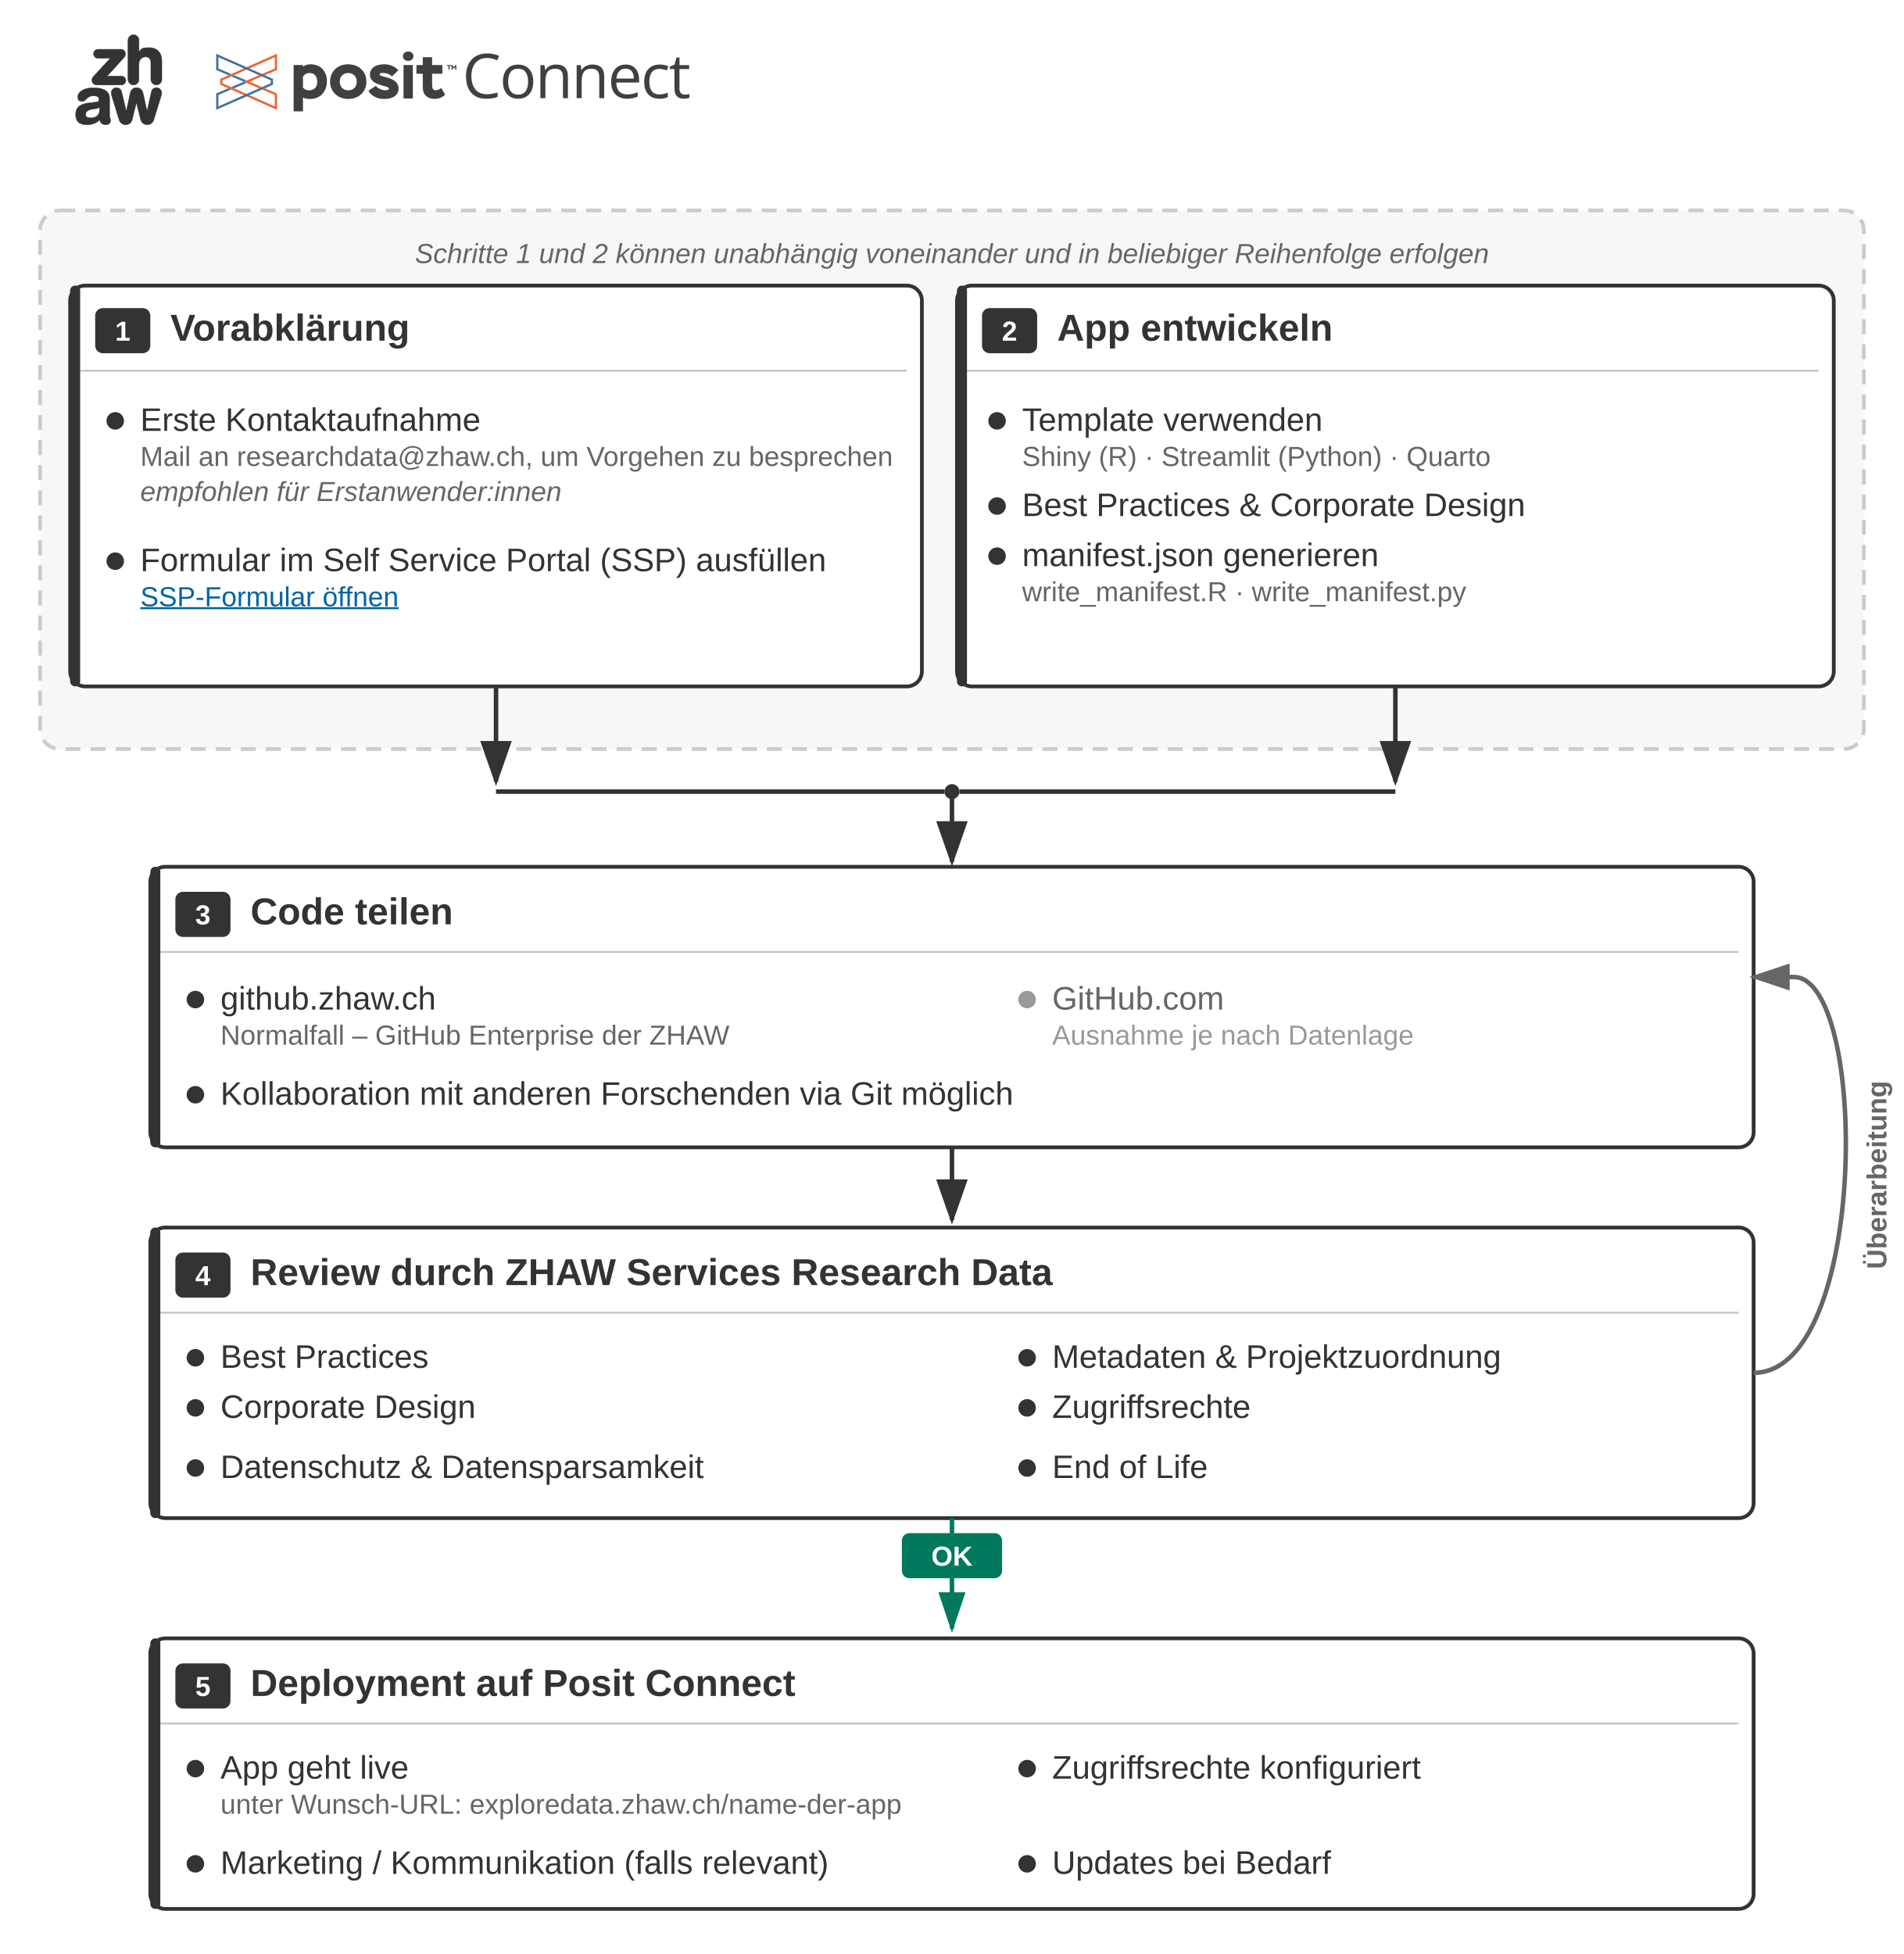
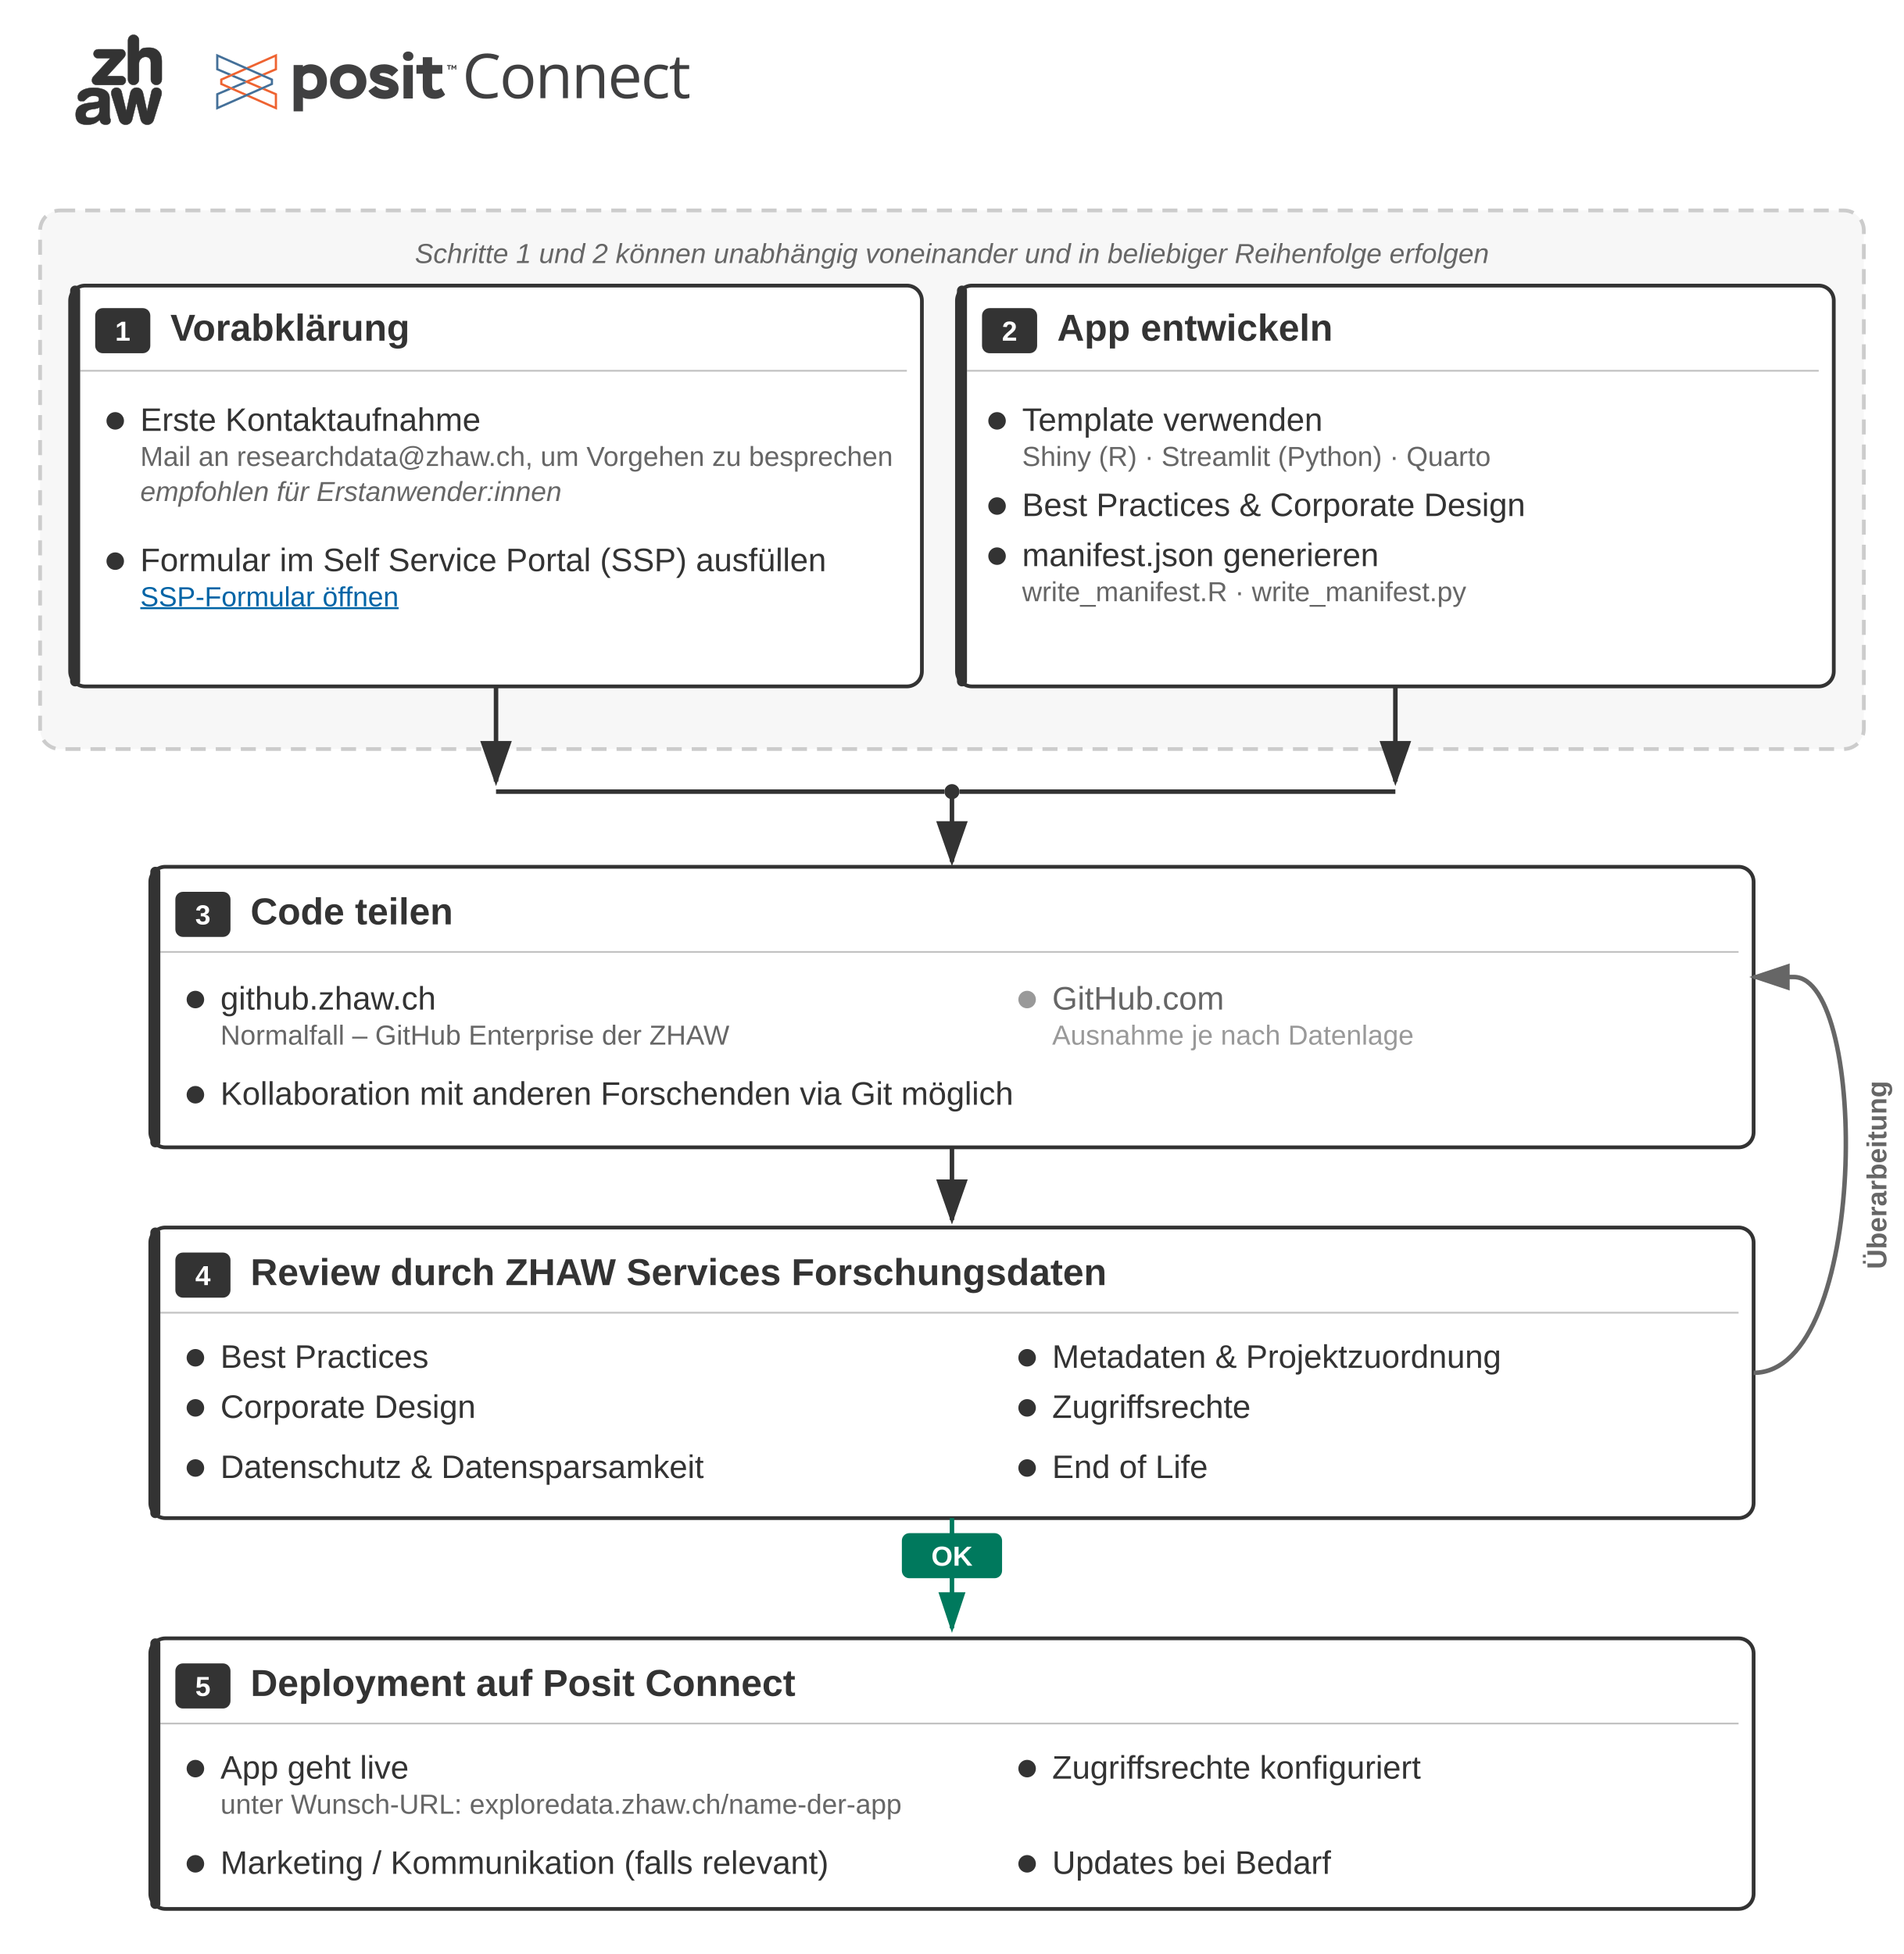
<svg xmlns="http://www.w3.org/2000/svg" viewBox="0 0 760 780" role="img" font-family="Arial, sans-serif">
  <defs>
    <marker id="a" markerWidth="10" markerHeight="7" refX="9" refY="3.5" orient="auto">
      <polygon points="0 0,10 3.5,0 7" fill="#333333" />
    </marker>
    <marker id="ag" markerWidth="9" markerHeight="6" refX="8" refY="3" orient="auto">
      <polygon points="0 0,9 3,0 6" fill="#00795d" />
    </marker>
    <marker id="ar" markerWidth="9" markerHeight="6" refX="8" refY="3" orient="auto">
      <polygon points="0 0,9 3,0 6" fill="#666666" />
    </marker>
  </defs>
  <rect width="760" height="780" fill="#ffffff" />
  <g transform="translate(28,12) scale(0.15625)" role="img">
    <rect width="256" height="256" fill="none" />
    <path fill="#333333" stroke="#333333" d="M208,156.1s-.4,1.6-.4,1.6l-.6,2.4s-9.2,40.7-10.6,47.2c-.4-1.7-9.2-42.3-9.2-42.3-.4-1.7-.9-4-1.6-6.1l-.6-1.7c-2.6-6.2-8.5-10.1-15.2-10.1s-12.2,3.7-14.9,9.5c-.5,1.2-.9,2.6-1.3,4.1-.4,1.5-.7,3-1,4.3,0,0-7.8,36.5-9.1,42.5-.4-1.6-11.4-47.4-11.4-47.4l-.5-1.9c-.3-1.2-.6-2.1-.9-3-2.1-4.9-6.9-8.1-12.3-8.1-3.9,0-7.6,1.7-10.2,4.6-1.9,2.2-3,4.9-3.2,7.7,0,0,0,.6,0,.6,0,.8,0,1.6.1,2.4.3,2.8,1,5,1.6,7.1l17.9,58.1.4,1.2.9,2.7c2.7,6.3,9,10.4,15.8,10.4h.1c7.1,0,13.4-4.3,16.1-11,0,0,.8-2.9.8-2.9h0s.1-.6.1-.6c0,0,10.2-40.5,10.5-41.9.4,1.5,10.7,42.5,10.7,42.5l.8,2.7c2.5,6.7,9,11.2,16.2,11.2h.1c6.7,0,12.9-4,15.7-10.1.4-1,.7-2,1.1-3.2l.3-1,17.9-58.1c.7-2.1,1.4-4.4,1.6-7.1,0-.8.1-1.6.1-2.4v-.6c-.2-2.9-1.4-5.6-3.2-7.7-2.6-2.9-6.3-4.6-10.2-4.6-5.7,0-10.8,3.7-12.6,9Z" />
    <path fill="#333333" stroke="#333333" d="M147.8,26v100.2c0,7.7,6.3,14,14,14s13.9-6.2,14-13.8v-40.5c0-10.8,8.7-17.4,16.8-17.4,11.8,0,13.6,9.5,13.6,15.1v42.8c.1,7.6,6.4,13.7,14,13.8,7.7,0,14-6.3,14-14v-47.4c0-21.2-12.2-33.9-32.5-33.9s-19.2,3.6-25.8,10.3v-29.5c-.1-7.6-6.4-13.7-14-13.7-7.7,0-14,6.3-14,14Z" />
    <path fill="#333333" stroke="#333333" d="M102.3,226.4c-.7-2.5-1.6-5.6-1.6-11.7v-40.9c0-17.1-14.6-26.4-41-26.4s-40.1,11.8-40.1,23,5.1,11.3,11.3,11.3,5.2-1,7.2-2.6c1.2-.9,2.4-2,3.6-3.2,3.8-3.7,8-7.8,17.9-7.8s14,2.3,14,8.6-3.1,6.9-9.3,7.6l-14.9,1.7c-17.5,2-35.3,7.1-35.3,29.5s14.7,26.3,29,26.3,23.7-4,32.4-12.6c1.4,8.1,6.7,12.6,15.4,12.6s12.4-4.7,12.4-10.7-.4-3-.9-4.6ZM74.9,206.7c0,9-8.2,17.7-21.6,17.7s-13.5-4.5-13.5-10,5.5-10.5,15.7-12l8.9-1.3c2.8-.5,7.9-1.3,10.5-3.8v9.5Z" />
    <path fill="#333333" stroke="#333333" d="M71.3,49.3c-1.3,0-2.6.2-3.8.5-4.7,1.5-7.8,5.9-7.8,10.8,0,4.9,3.1,9.3,7.8,10.8,1.2.4,2.5.5,3.8.5h31.2c-1.2,1.3-43.2,47-43.2,47-2.4,2.6-3.6,6-3.6,10.1v.5c.3,4.9,4.1,10.4,11.9,10.8h.8s62.2,0,62.2,0c1.3,0,2.6-.2,3.9-.6,4.7-1.5,7.8-5.9,7.8-10.8s-3.1-9.2-7.8-10.8h0c-1.2-.4-2.5-.6-3.9-.6h-36c1.2-1.3,42.4-46.5,42.4-46.5,2.7-2.9,4.3-6.4,4.3-9.4v-1.2c-.2-2.1-.6-3.9-1.5-5.5-1.3-2.5-3.4-4.3-6.1-5.2-1.3-.4-2.7-.6-4.3-.6h-58Z" />
  </g>
  <g transform="translate(86,19) scale(0.1368)" role="img">
    <style type="text/css">
	.st0{fill:#404041;}
	.st1{fill:#EE6331;}
	.st2{fill:#447099;}
</style>
    <g id="full-rgb">
      <path id="fullLogo" class="st0" d="M228.2,50.8h27.2v5.1c5.1-4.7,14.3-7.2,21.8-7.2c29.7,0,48.1,20.5,48.1,49.4   c0,29.7-19.2,51.9-48.9,51.9c-9.4,0-18-1.5-21-4.9v41h-27.3V50.8H228.2z M255.4,85.2v31.2c3,4.5,9.6,8.3,17.3,8.3   c15.2,0,24.4-9.6,24.4-24.4c0-17.3-8.6-26.1-22.9-26.1C266.3,73.9,259,78.2,255.4,85.2z" />
      <path id="fullLogo-2" class="st0" d="M387.3,48.7c31.2,0,53.2,21.2,53.2,50.7c0,29.3-22,50.5-53.2,50.5   c-30.3,0-52.8-21.2-52.8-50.6C334.5,70,356.1,48.7,387.3,48.7z M387.3,124.7c14.8,0,25-9.4,25-25.2c0-16.2-11.3-25.4-25-25.4   s-24.6,9.2-24.6,25.4C362.7,113.8,372.6,124.7,387.3,124.7z" />
      <path id="fullLogo-3" class="st0" d="M450.8,79c0-18.8,15.6-30.3,42.1-30.3c18.6,0,34.4,8.7,40.6,17.7l-18.6,17.8   c-6.4-6.6-15.2-10.2-27.4-10.2c-5.1,0-8.5,1.1-8.5,4.7c0,8.5,55.4,5.8,55.4,40.4c0,21.4-19.2,30.8-41.3,30.8   c-23.9,0-39.8-10.9-46.8-23.7l21.6-14.7c5.3,6.8,16.2,13,28.2,13c6.6,0,10.1-1.7,10.1-5.3C506.2,109.8,450.8,112.3,450.8,79z" />
      <path id="fullLogo-4" class="st0" d="M562.5,11.4c8.8,0,15.2,5.8,15.2,13.5c0,8.1-6.4,13.9-15.2,13.9c-9.6,0-15.4-5.8-15.4-13.9   C547.1,17.2,553.5,11.4,562.5,11.4z M548.8,50.8H576v97.7h-27.2V50.8z" />
      <path id="fullLogo-5" class="st0" d="M586.5,50.8H605V28.1h27.2v22.7h29.9v25.4h-29.9V108c0,11.8,2.6,16.3,10,16.3   c6.4,0,11.5-2.3,16.7-6.4l11.3,19.3c-6.8,7.1-17.3,12.4-30.6,12.4c-20.5,0-34.6-11.1-34.6-33.6V76.2h-18.6L586.5,50.8z" />
      <path id="fullLogo-6" class="st0" d="M675.7,50.9h11.7v2.8H683v10.7h-3V53.7h-4.3V50.9z" />
      <path id="fullLogo-7" class="st0" d="M688.9,50.9h2.8l4.3,6.5l4.1-6.5h2.7v13.5h-3v-8.1l-3.5,5.4h-0.8l-3.6-5.4v8.2h-3V50.9z" />
      <polygon id="fullLogo-8" class="st1" points="38,80.6 46.2,77 82.9,60.8 90.9,57.2 179.7,18 179.7,65.3 143.8,80.6 135.7,77    173.2,61 173.2,27.9 98.9,60.8 90.9,64.3 54.3,80.5 46.2,84.1 20.3,95.5 20.3,104 45.8,115.3 53.9,118.9 91.5,135.4 99.5,139    173.2,171.6 173.2,138.1 136.1,122.3 144.2,118.7 179.7,133.9 179.7,181.5 91.5,142.6 83.6,139 45.8,122.3 37.6,118.7 13.8,108.2    13.8,91.3  " />
      <polygon class="st1" points="99.2,99.6 135.6,84.1 127.5,80.5 82.6,99.6 127.9,118.9 136,115.3  " />
      <polygon id="fullLogo-9" class="st2" points="45.8,115.3 53.9,118.9 90.9,103.1 82.7,99.6  " />
      <polygon id="fullLogo-10" class="st2" points="54.3,80.5 46.2,84.1 82.7,99.6 90.9,96.1  " />
      <polygon id="fullLogo-11" class="st2" points="143.8,80.6 135.7,77 98.9,60.8 90.9,57.2 2.1,18 2.1,65.3 38,80.6 46.2,77 8.6,61    8.6,27.9 82.9,60.8 90.9,64.3 127.5,80.5 135.6,84.1 161.6,95.5 161.6,104 136.1,115.3 127.9,118.9 90.4,135.4 82.4,139 8.6,171.6    8.6,138.1 45.8,122.3 37.6,118.7 2.1,133.9 2.1,181.5 90.3,142.6 98.3,139 136.1,122.3 144.2,118.7 168,108.2 168,91.3  " />
    </g>
    <g>
      <g>
        <path class="st0" d="M792.6,30.3c-7.1,0-13.5,1.2-19.1,3.6c-5.7,2.4-10.5,5.9-14.4,10.5c-4,4.6-7,10.2-9.1,16.7s-3.2,13.8-3.2,22    c0,10.8,1.7,20.1,5.1,28.1c3.4,7.9,8.4,14.1,15.1,18.4c6.7,4.3,15.1,6.5,25.2,6.5c5.7,0,11.1-0.5,16.2-1.5c5.1-1,10-2.2,14.8-3.6    v13c-4.7,1.8-9.6,3.1-14.8,3.9c-5.2,0.8-11.3,1.3-18.4,1.3c-13.1,0-24-2.7-32.7-8.1c-8.8-5.4-15.3-13.1-19.7-23    c-4.4-9.9-6.5-21.6-6.5-35.1c0-9.7,1.4-18.6,4.1-26.7c2.7-8.1,6.7-15,12-20.9c5.2-5.9,11.7-10.4,19.3-13.6    c7.6-3.2,16.4-4.8,26.3-4.8c6.5,0,12.8,0.6,18.8,1.9c6,1.3,11.5,3.1,16.3,5.5l-6,12.7c-4.1-1.9-8.6-3.5-13.5-4.9    C803.6,31,798.3,30.3,792.6,30.3z" />
        <path class="st0" d="M927.4,99.2c0,7.9-1,15-3.1,21.2c-2.1,6.2-5,11.5-8.9,15.7c-3.9,4.3-8.5,7.5-14,9.8    c-5.5,2.3-11.7,3.4-18.6,3.4c-6.4,0-12.3-1.1-17.7-3.4s-10-5.5-13.9-9.8c-3.9-4.3-6.9-9.5-9.1-15.7c-2.1-6.2-3.2-13.3-3.2-21.2    c0-10.5,1.8-19.5,5.4-26.9c3.6-7.4,8.7-13.1,15.3-17c6.6-3.9,14.6-5.8,23.8-5.8c8.8,0,16.5,2,23.1,5.9c6.6,3.9,11.7,9.6,15.4,17    C925.6,79.7,927.4,88.7,927.4,99.2z M854.1,99.2c0,7.7,1,14.4,3.1,20.1c2.1,5.7,5.2,10.1,9.5,13.2c4.3,3.1,9.8,4.7,16.5,4.7    c6.7,0,12.2-1.6,16.5-4.7c4.3-3.1,7.5-7.5,9.5-13.2c2.1-5.7,3.1-12.4,3.1-20.1c0-7.7-1-14.3-3.1-19.9c-2.1-5.6-5.2-9.9-9.5-13    c-4.3-3-9.8-4.6-16.6-4.6c-10,0-17.4,3.3-22,9.9C856.4,78.3,854.1,87.4,854.1,99.2z" />
        <path class="st0" d="M993.8,49.4c11.4,0,20.1,2.8,25.9,8.4c5.9,5.6,8.8,14.6,8.8,26.9v62.8h-14.4V85.7c0-8-1.8-14-5.5-18    c-3.7-4-9.3-6-16.8-6c-10.7,0-18.2,3-22.5,9.1c-4.3,6-6.5,14.8-6.5,26.3v50.4h-14.6V51.2h11.8l2.2,13.9h0.8    c2.1-3.4,4.7-6.3,7.8-8.6c3.2-2.3,6.7-4.1,10.6-5.3C985.3,50,989.4,49.4,993.8,49.4z" />
        <path class="st0" d="M1099.7,49.4c11.4,0,20.1,2.8,25.9,8.4c5.9,5.6,8.8,14.6,8.8,26.9v62.8H1120V85.7c0-8-1.8-14-5.5-18    c-3.7-4-9.3-6-16.8-6c-10.7,0-18.2,3-22.5,9.1c-4.3,6-6.5,14.8-6.5,26.3v50.4H1054V51.2h11.8l2.2,13.9h0.8    c2.1-3.4,4.7-6.3,7.8-8.6c3.2-2.3,6.7-4.1,10.6-5.3C1091.2,50,1095.3,49.4,1099.7,49.4z" />
        <path class="st0" d="M1197,49.4c8.2,0,15.2,1.8,21.1,5.4c5.9,3.6,10.3,8.7,13.4,15.2c3.1,6.5,4.7,14.2,4.7,22.9v9.1h-66.5    c0.2,11.3,3,19.9,8.4,25.8c5.4,5.9,13.1,8.9,23,8.9c6.1,0,11.5-0.6,16.2-1.7c4.7-1.1,9.5-2.8,14.6-4.9V143    c-4.9,2.2-9.7,3.8-14.5,4.7c-4.8,1-10.4,1.5-16.9,1.5c-9.3,0-17.3-1.9-24.2-5.7c-6.9-3.8-12.2-9.3-16-16.7    c-3.8-7.3-5.7-16.3-5.7-26.9c0-10.4,1.7-19.3,5.2-26.9c3.5-7.6,8.4-13.4,14.8-17.5C1180.9,51.5,1188.4,49.4,1197,49.4z     M1196.8,61.4c-7.8,0-14,2.5-18.6,7.6c-4.6,5.1-7.4,12.2-8.3,21.4h51c-0.1-5.7-1-10.8-2.7-15.2c-1.7-4.4-4.4-7.8-7.9-10.2    C1206.9,62.6,1202.3,61.4,1196.8,61.4z" />
        <path class="st0" d="M1295.1,149.3c-8.7,0-16.3-1.8-22.9-5.4c-6.6-3.6-11.8-9-15.5-16.3c-3.7-7.3-5.5-16.6-5.5-27.7    c0-11.7,1.9-21.2,5.8-28.6c3.9-7.4,9.3-12.9,16.1-16.5c6.9-3.6,14.6-5.4,23.4-5.4c4.8,0,9.4,0.5,13.9,1.5s8.2,2.2,11,3.6    l-4.4,12.2c-2.9-1.2-6.3-2.2-10.2-3.2c-3.8-0.9-7.4-1.4-10.8-1.4c-6.7,0-12.2,1.4-16.7,4.3c-4.4,2.9-7.7,7.1-9.9,12.7    c-2.2,5.6-3.3,12.4-3.3,20.6c0,7.8,1.1,14.4,3.2,20c2.1,5.5,5.3,9.7,9.6,12.6c4.2,2.9,9.6,4.4,16,4.4c5.1,0,9.7-0.5,13.8-1.6    c4.1-1.1,7.8-2.4,11.2-3.8v13c-3.2,1.6-6.8,2.9-10.8,3.8S1300.5,149.3,1295.1,149.3z" />
        <path class="st0" d="M1369.3,137.3c2.4,0,4.9-0.2,7.4-0.6c2.5-0.4,4.6-0.9,6.2-1.5v11.3c-1.7,0.8-4.1,1.4-7.1,1.9    c-3,0.5-6,0.8-8.8,0.8c-5.1,0-9.7-0.9-13.9-2.7c-4.2-1.8-7.5-4.8-10-9.1c-2.5-4.3-3.7-10.2-3.7-17.8V62.6h-13.7v-7.1l13.8-5.7    l5.8-20.9h8.8v22.3h28.2v11.4H1354v56.7c0,6,1.4,10.5,4.2,13.5C1361,135.8,1364.7,137.3,1369.3,137.3z" />
      </g>
    </g>
  </g>
  <g transform="translate(0,68)">
    <rect x="16" y="16" width="728" height="215" rx="8" fill="#f7f7f7" stroke="#cccccc" stroke-width="1.5" stroke-dasharray="6,4" />
    <text x="380" y="37" font-size="11" fill="#666666" text-anchor="middle" font-style="italic">Schritte 1 und 2 können unabhängig voneinander und in beliebiger Reihenfolge erfolgen</text>
    <rect x="28" y="46" width="340" height="160" rx="6" fill="white" stroke="#333333" stroke-width="1.5" />
    <rect x="28" y="46" width="4" height="160" rx="2" fill="#333333" />
    <rect x="38" y="55" width="22" height="18" rx="3" fill="#333333" />
    <text x="49" y="68" font-size="11" fill="white" font-weight="bold" text-anchor="middle">1</text>
    <text x="68" y="68" font-size="15" fill="#333333" font-weight="bold">Vorabklärung</text>
    <line x1="32" y1="80" x2="362" y2="80" stroke="#333333" stroke-width="0.7" opacity="0.3" />
    <circle cx="46" cy="100" r="3.5" fill="#333333" />
    <text x="56" y="104" font-size="13" fill="#333333">Erste Kontaktaufnahme</text>
    <text x="56" y="118" font-size="11" fill="#666666">Mail an researchdata@zhaw.ch, um Vorgehen zu besprechen</text>
    <text x="56" y="132" font-size="11" fill="#666666" font-style="italic">empfohlen für Erstanwender:innen</text>
    <circle cx="46" cy="156" r="3.5" fill="#333333" />
    <text x="56" y="160" font-size="13" fill="#333333">Formular im Self Service Portal (SSP) ausfüllen</text>
    <a href="#">
      <text x="56" y="174" font-size="11" fill="#0064a6" text-decoration="underline">SSP-Formular öffnen</text>
    </a>
    <rect x="382" y="46" width="350" height="160" rx="6" fill="white" stroke="#333333" stroke-width="1.5" />
    <rect x="382" y="46" width="4" height="160" rx="2" fill="#333333" />
    <rect x="392" y="55" width="22" height="18" rx="3" fill="#333333" />
    <text x="403" y="68" font-size="11" fill="white" font-weight="bold" text-anchor="middle">2</text>
    <text x="422" y="68" font-size="15" fill="#333333" font-weight="bold">App entwickeln</text>
    <line x1="386" y1="80" x2="726" y2="80" stroke="#333333" stroke-width="0.7" opacity="0.3" />
    <circle cx="398" cy="100" r="3.5" fill="#333333" />
    <text x="408" y="104" font-size="13" fill="#333333">Template verwenden</text>
    <text x="408" y="118" font-size="11" fill="#666666">Shiny (R) · Streamlit (Python) · Quarto</text>
    <circle cx="398" cy="134" r="3.5" fill="#333333" />
    <text x="408" y="138" font-size="13" fill="#333333">Best Practices &amp; Corporate Design</text>
    <circle cx="398" cy="154" r="3.5" fill="#333333" />
    <text x="408" y="158" font-size="13" fill="#333333">manifest.json generieren</text>
    <text x="408" y="172" font-size="11" fill="#666666">write_manifest.R · write_manifest.py</text>
    <line x1="198" y1="206" x2="198" y2="244" stroke="#333333" stroke-width="1.8" marker-end="url(#a)" />
    <line x1="198" y1="248" x2="377" y2="248" stroke="#333333" stroke-width="1.8" />
    <line x1="557" y1="206" x2="557" y2="244" stroke="#333333" stroke-width="1.8" marker-end="url(#a)" />
    <line x1="557" y1="248" x2="383" y2="248" stroke="#333333" stroke-width="1.8" />
    <circle cx="380" cy="248" r="3" fill="#333333" />
    <line x1="380" y1="248" x2="380" y2="276" stroke="#333333" stroke-width="1.8" marker-end="url(#a)" />
    <rect x="60" y="278" width="640" height="112" rx="6" fill="white" stroke="#333333" stroke-width="1.5" />
    <rect x="60" y="278" width="4" height="112" rx="2" fill="#333333" />
    <rect x="70" y="288" width="22" height="18" rx="3" fill="#333333" />
    <text x="81" y="301" font-size="11" fill="white" font-weight="bold" text-anchor="middle">3</text>
    <text x="100" y="301" font-size="15" fill="#333333" font-weight="bold">Code teilen</text>
    <line x1="64" y1="312" x2="694" y2="312" stroke="#333333" stroke-width="0.7" opacity="0.3" />
    <circle cx="78" cy="331" r="3.5" fill="#333333" />
    <text x="88" y="335" font-size="13" fill="#333333">github.zhaw.ch</text>
    <text x="88" y="349" font-size="11" fill="#666666">Normalfall – GitHub Enterprise der ZHAW</text>
    <circle cx="410" cy="331" r="3.5" fill="#999999" />
    <text x="420" y="335" font-size="13" fill="#666666">GitHub.com</text>
    <text x="420" y="349" font-size="11" fill="#999999">Ausnahme je nach Datenlage</text>
    <circle cx="78" cy="369" r="3.5" fill="#333333" />
    <text x="88" y="373" font-size="13" fill="#333333">Kollaboration mit anderen Forschenden via Git möglich</text>
    <line x1="380" y1="390" x2="380" y2="419" stroke="#333333" stroke-width="1.8" marker-end="url(#a)" />
    <rect x="60" y="422" width="640" height="116" rx="6" fill="white" stroke="#333333" stroke-width="1.5" />
    <rect x="60" y="422" width="4" height="116" rx="2" fill="#333333" />
    <rect x="70" y="432" width="22" height="18" rx="3" fill="#333333" />
    <text x="81" y="445" font-size="11" fill="white" font-weight="bold" text-anchor="middle">4</text>
-     <text x="100" y="445" font-size="15" fill="#333333" font-weight="bold">Review durch ZHAW Services Research Data</text>
+     <text x="100" y="445" font-size="15" fill="#333333" font-weight="bold">Review durch ZHAW Services Forschungsdaten</text>
    <line x1="64" y1="456" x2="694" y2="456" stroke="#333333" stroke-width="0.7" opacity="0.3" />
    <circle cx="78" cy="474" r="3.5" fill="#333333" />
    <text x="88" y="478" font-size="13" fill="#333333">Best Practices</text>
    <circle cx="78" cy="494" r="3.5" fill="#333333" />
    <text x="88" y="498" font-size="13" fill="#333333">Corporate Design</text>
    <circle cx="78" cy="518" r="3.5" fill="#333333" />
    <text x="88" y="522" font-size="13" fill="#333333">Datenschutz &amp; Datensparsamkeit</text>
    <circle cx="410" cy="474" r="3.5" fill="#333333" />
    <text x="420" y="478" font-size="13" fill="#333333">Metadaten &amp; Projektzuordnung</text>
    <circle cx="410" cy="494" r="3.5" fill="#333333" />
    <text x="420" y="498" font-size="13" fill="#333333">Zugriffsrechte</text>
    <circle cx="410" cy="518" r="3.5" fill="#333333" />
    <text x="420" y="522" font-size="13" fill="#333333">End of Life</text>
    <path d="M 700,480 C 746,480 746,322 716,322 L 700,322" stroke="#666666" stroke-width="1.8" fill="none" marker-end="url(#ar)" />
    <text x="753" y="401" font-size="11" fill="#666666" font-weight="bold" text-anchor="middle" transform="rotate(-90 753 401)">Überarbeitung</text>
    <line x1="380" y1="538" x2="380" y2="582" stroke="#00795d" stroke-width="1.8" marker-end="url(#ag)" />
    <rect x="360" y="544" width="40" height="18" rx="3" fill="#00795d" />
    <text x="380" y="557" font-size="11" fill="white" font-weight="bold" text-anchor="middle">OK</text>
    <rect x="60" y="586" width="640" height="108" rx="6" fill="white" stroke="#333333" stroke-width="1.5" />
    <rect x="60" y="586" width="4" height="108" rx="2" fill="#333333" />
    <rect x="70" y="596" width="22" height="18" rx="3" fill="#333333" />
    <text x="81" y="609" font-size="11" fill="white" font-weight="bold" text-anchor="middle">5</text>
    <text x="100" y="609" font-size="15" fill="#333333" font-weight="bold">Deployment auf Posit Connect</text>
    <line x1="64" y1="620" x2="694" y2="620" stroke="#333333" stroke-width="0.7" opacity="0.3" />
    <circle cx="78" cy="638" r="3.5" fill="#333333" />
    <text x="88" y="642" font-size="13" fill="#333333">App geht live</text>
    <text x="88" y="656" font-size="11" fill="#666666">unter Wunsch-URL: exploredata.zhaw.ch/name-der-app</text>
    <circle cx="410" cy="638" r="3.5" fill="#333333" />
    <text x="420" y="642" font-size="13" fill="#333333">Zugriffsrechte konfiguriert</text>
    <circle cx="78" cy="676" r="3.5" fill="#333333" />
    <text x="88" y="680" font-size="13" fill="#333333">Marketing / Kommunikation (falls relevant)</text>
    <circle cx="410" cy="676" r="3.5" fill="#333333" />
    <text x="420" y="680" font-size="13" fill="#333333">Updates bei Bedarf</text>
  </g>
</svg>
